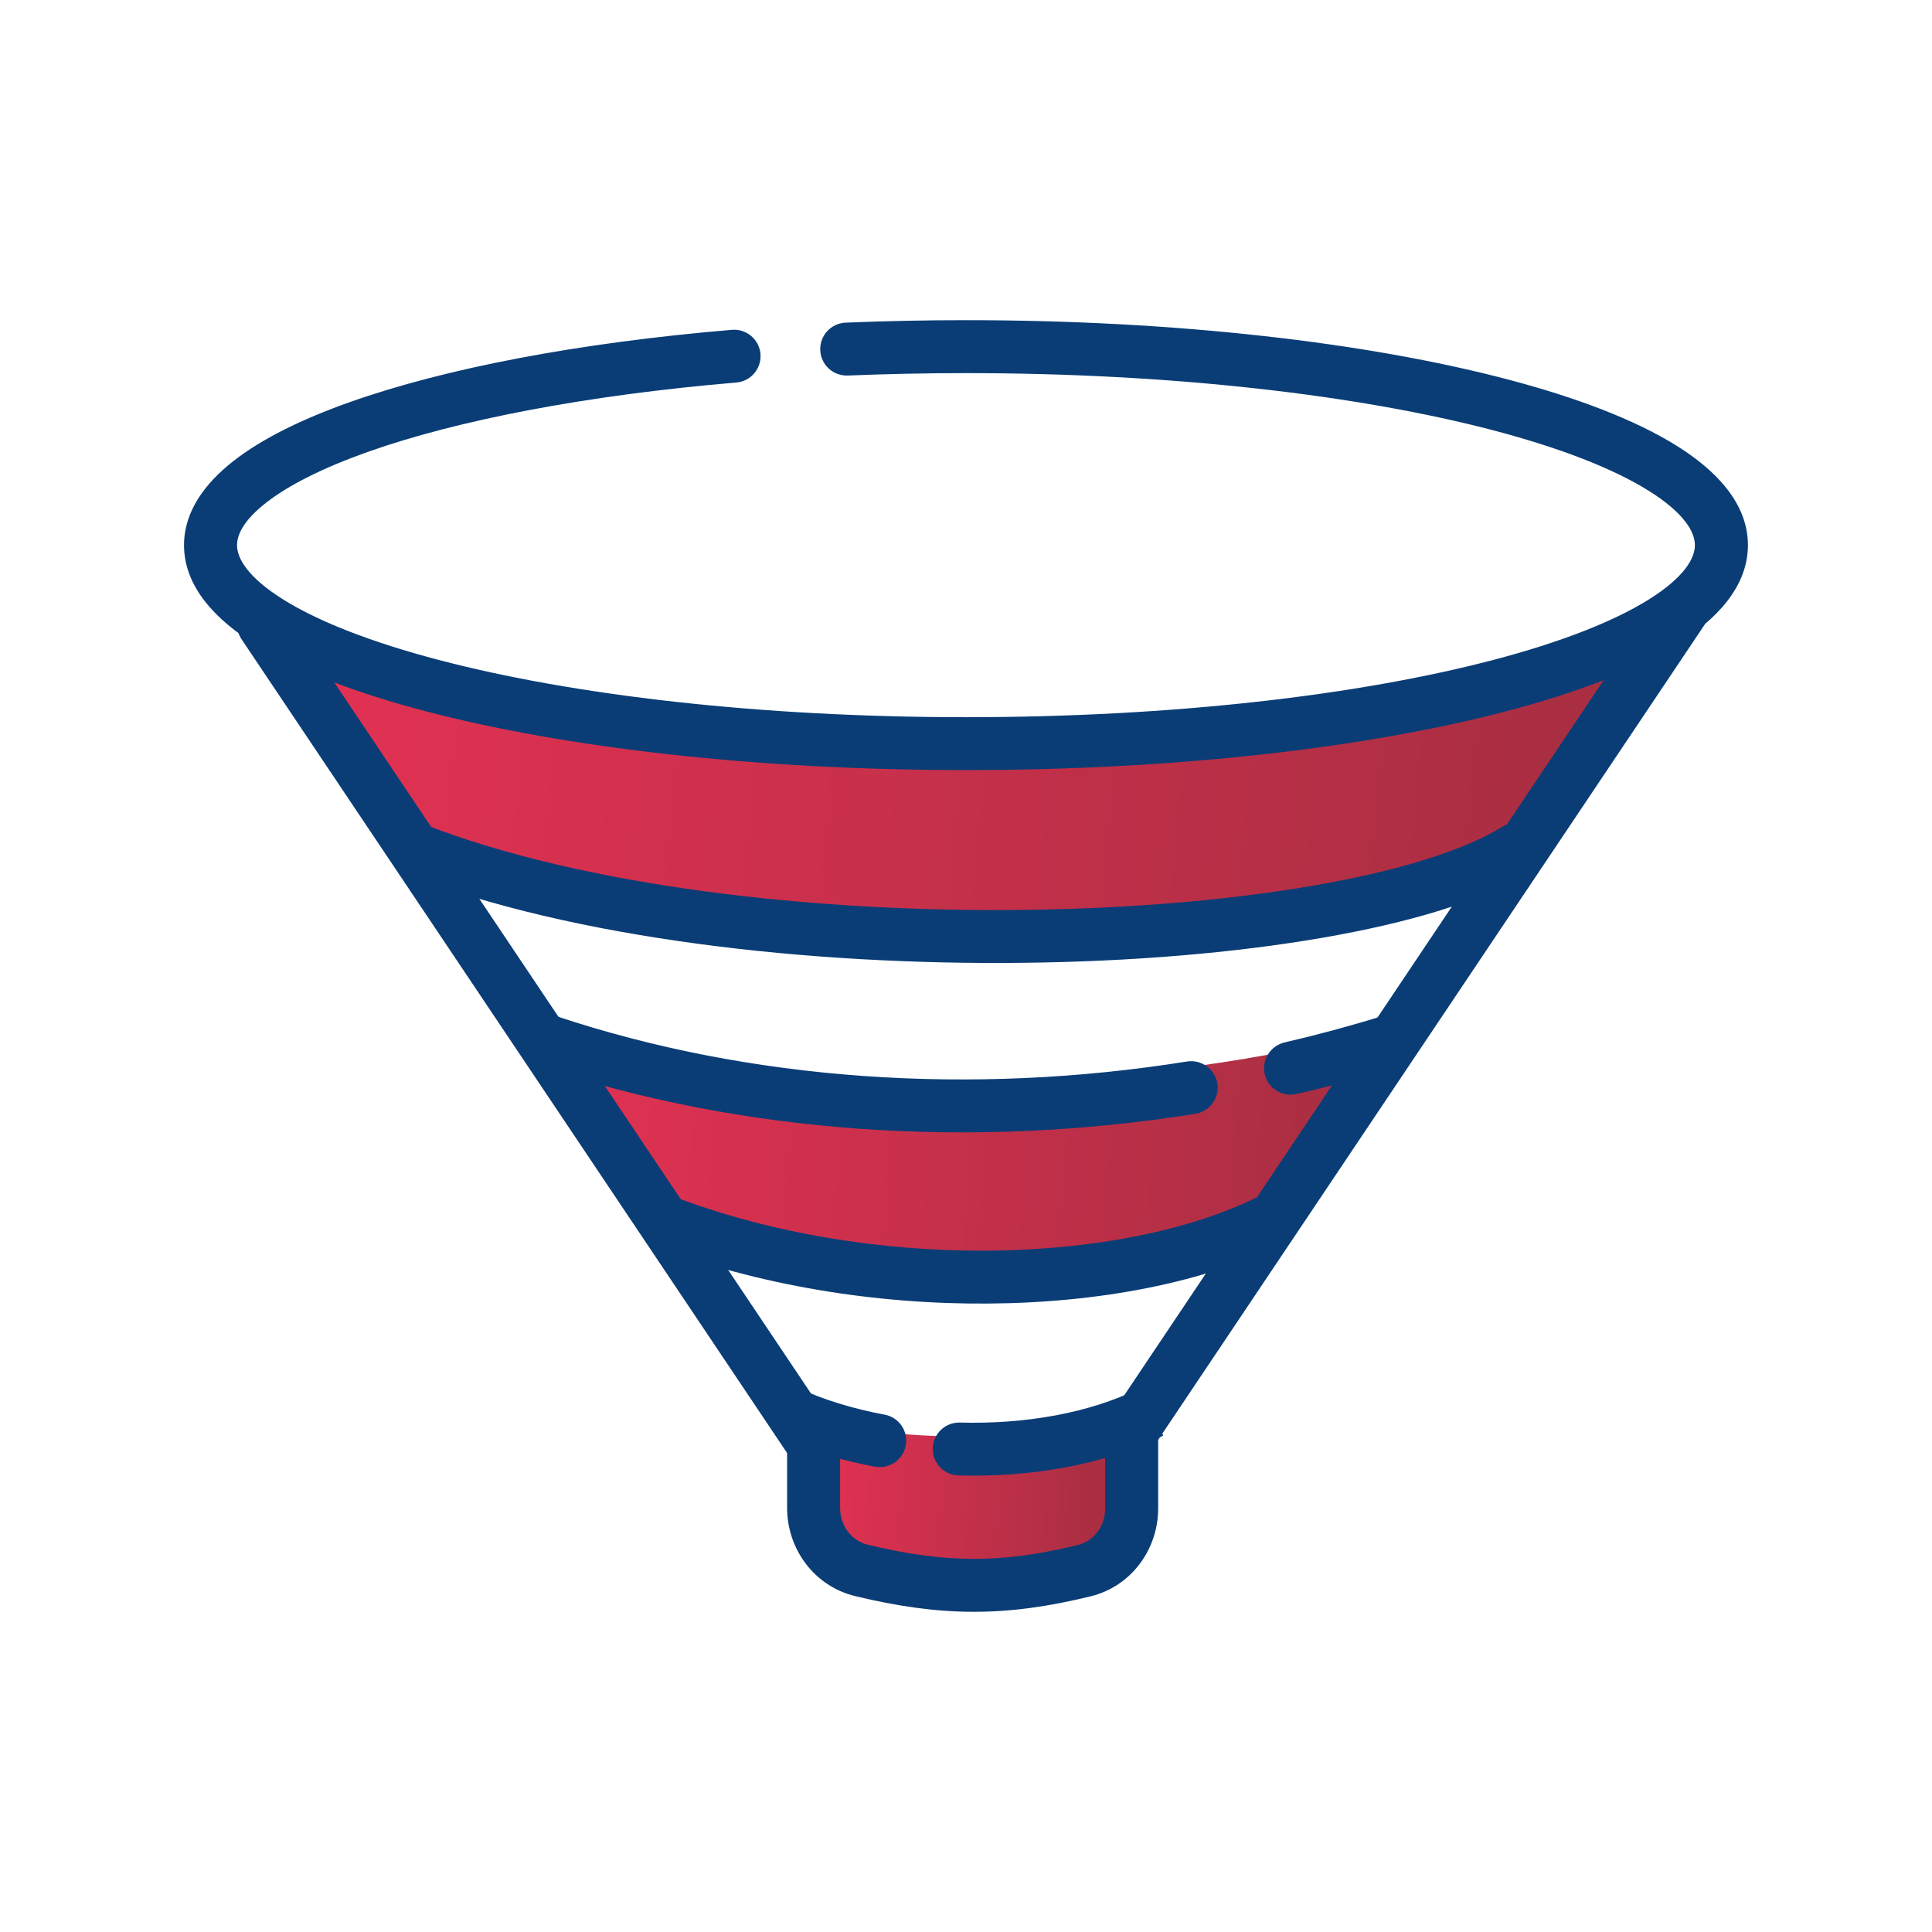
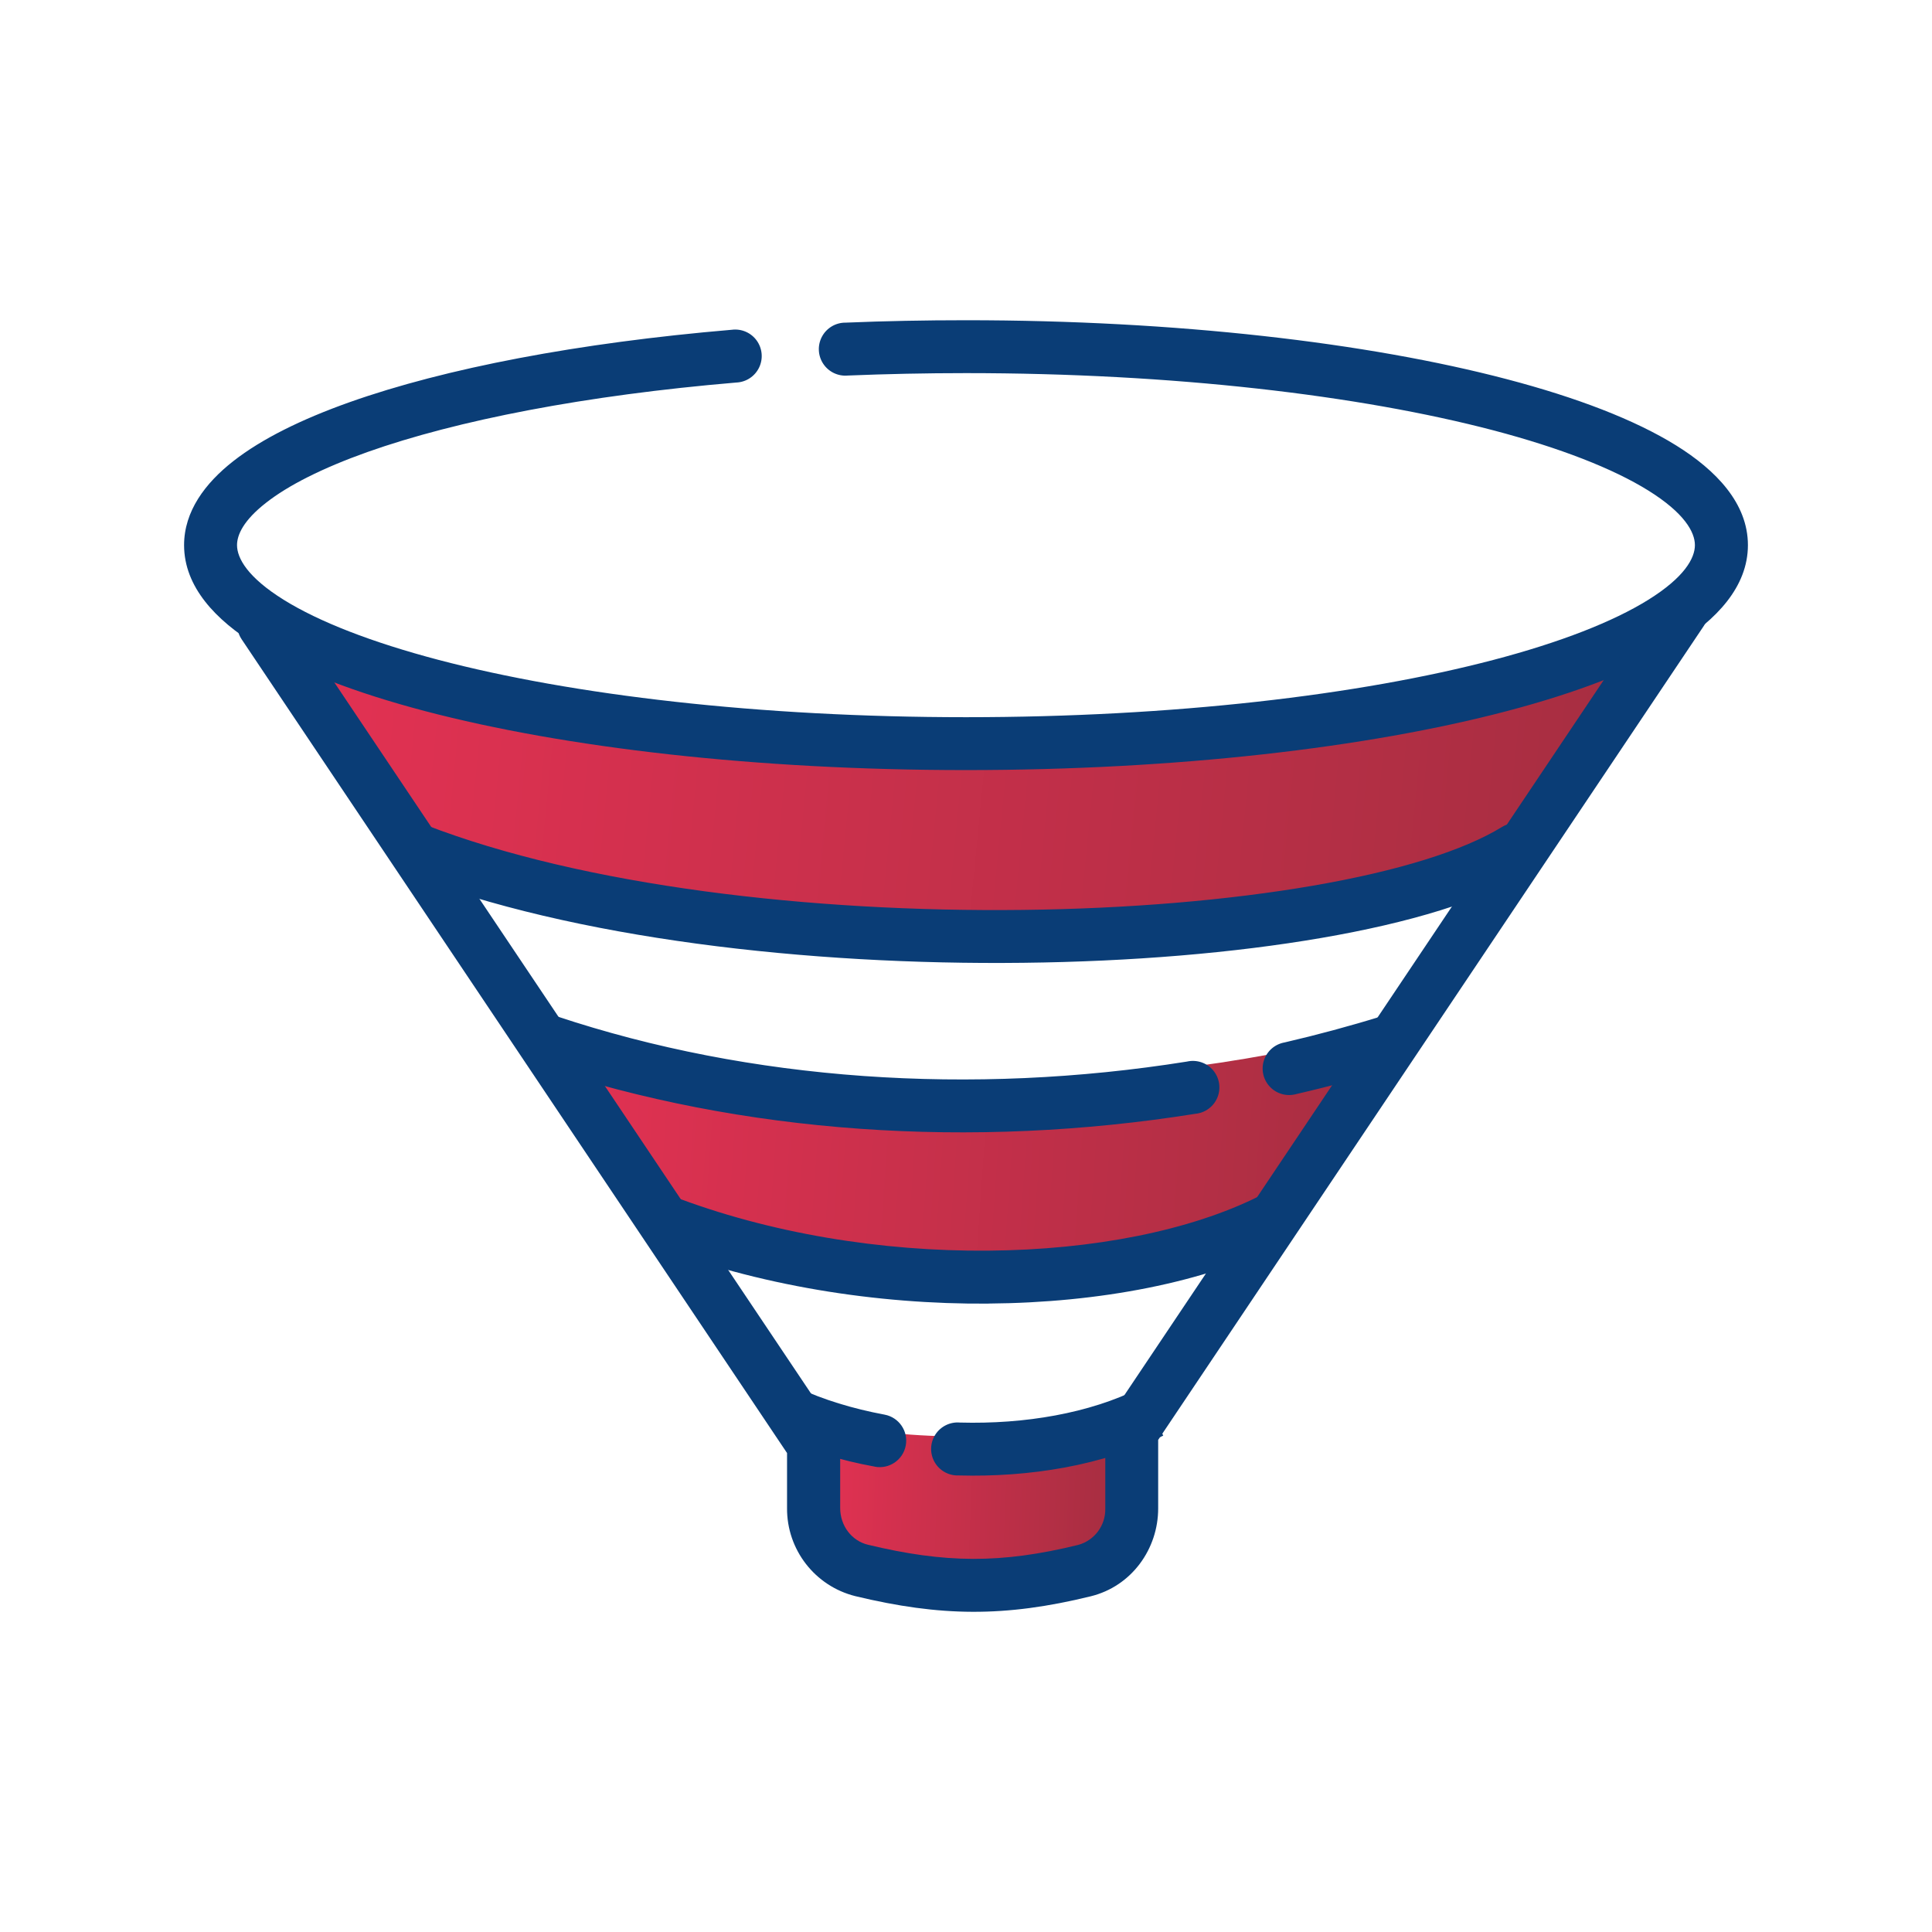
- <svg xmlns="http://www.w3.org/2000/svg" width="32" height="32" viewBox="0 0 32 32" fill="none">
-   <path d="M18.649 23.497C16.153 24.031 14.192 23.719 13.523 23.497V25.502C16.019 26.928 17.98 26.096 18.649 25.502V23.497Z" fill="url(#paint0_linear)" />
-   <path d="M11.295 20.599L9.066 16.811C14.415 18.772 21.175 17.702 23.552 16.811L20.878 20.599C16.599 21.847 12.706 21.119 11.295 20.599Z" fill="url(#paint1_linear)" />
-   <path d="M4.831 10.794L6.836 13.914C10.58 16.053 20.43 15.474 24.664 14.582L27.784 10.348C19.227 13.914 8.916 12.131 4.831 10.794Z" fill="url(#paint2_linear)" />
-   <path fill-rule="evenodd" clip-rule="evenodd" d="M16 6.18C15.334 6.18 14.68 6.194 14.043 6.22C13.8 6.23 13.596 6.043 13.586 5.801C13.575 5.559 13.764 5.354 14.006 5.344C14.656 5.317 15.322 5.303 16 5.303C19.482 5.303 22.649 5.674 24.959 6.281C26.111 6.583 27.075 6.951 27.761 7.377C28.424 7.789 28.951 8.336 28.951 9.029C28.951 9.723 28.424 10.27 27.761 10.681C27.075 11.108 26.111 11.475 24.959 11.778C22.649 12.385 19.482 12.755 16 12.755C12.518 12.755 9.351 12.385 7.04 11.778C5.889 11.475 4.925 11.108 4.239 10.681C3.576 10.27 3.048 9.723 3.048 9.029C3.048 8.468 3.398 8.003 3.864 7.638C4.336 7.268 4.998 6.943 5.789 6.662C7.376 6.099 9.584 5.677 12.121 5.463C12.363 5.442 12.575 5.621 12.596 5.862C12.616 6.104 12.437 6.316 12.195 6.336C9.701 6.547 7.574 6.959 6.083 7.488C5.336 7.754 4.773 8.04 4.406 8.328C4.032 8.62 3.926 8.859 3.926 9.029C3.926 9.244 4.099 9.562 4.703 9.937C5.283 10.297 6.152 10.638 7.264 10.93C9.482 11.513 12.571 11.879 16 11.879C19.429 11.879 22.517 11.513 24.736 10.93C25.848 10.638 26.717 10.297 27.297 9.937C27.901 9.562 28.073 9.244 28.073 9.029C28.073 8.815 27.901 8.497 27.297 8.122C26.717 7.761 25.848 7.421 24.736 7.128C22.517 6.546 19.429 6.18 16 6.18Z" fill="#0A3D76" />
-   <path fill-rule="evenodd" clip-rule="evenodd" d="M28.099 9.761C28.3 9.896 28.354 10.168 28.219 10.369L19.183 23.848V24.985C19.183 25.654 18.745 26.273 18.065 26.44C16.645 26.788 15.577 26.777 14.166 26.437C13.482 26.272 13.037 25.652 13.037 24.977V24.067L4.001 10.588C3.866 10.387 3.92 10.115 4.122 9.98C4.323 9.846 4.596 9.9 4.731 10.101L13.841 23.69C13.889 23.762 13.915 23.847 13.915 23.934V24.977C13.915 25.275 14.109 25.521 14.372 25.585C15.652 25.893 16.577 25.902 17.856 25.589C18.114 25.525 18.305 25.282 18.305 24.985V23.715C18.305 23.628 18.331 23.543 18.379 23.471L27.489 9.882C27.624 9.68 27.897 9.626 28.099 9.761Z" fill="#0A3D76" />
-   <path fill-rule="evenodd" clip-rule="evenodd" d="M25.482 13.841C25.609 14.047 25.544 14.317 25.338 14.444C24.551 14.928 23.324 15.288 21.888 15.535C20.439 15.785 18.731 15.927 16.95 15.947C13.397 15.989 9.492 15.549 6.729 14.479L7.046 13.662C9.661 14.674 13.44 15.112 16.939 15.071C18.684 15.05 20.344 14.912 21.739 14.671C23.146 14.429 24.238 14.091 24.878 13.697C25.084 13.57 25.355 13.635 25.482 13.841ZM8.666 17.11C8.743 16.881 8.992 16.756 9.222 16.833C12.428 17.9 16.086 18.153 19.66 17.582C19.9 17.544 20.125 17.707 20.163 17.946C20.201 18.185 20.038 18.41 19.799 18.448C16.098 19.039 12.296 18.78 8.944 17.665C8.714 17.588 8.59 17.34 8.666 17.11ZM23.442 17.119C23.513 17.351 23.384 17.596 23.152 17.668C22.599 17.839 22.039 17.99 21.475 18.12C21.239 18.175 21.003 18.028 20.948 17.793C20.893 17.557 21.041 17.321 21.277 17.266C21.82 17.14 22.359 16.995 22.892 16.83C23.124 16.759 23.37 16.888 23.442 17.119ZM16.372 21.591C14.527 21.606 12.55 21.297 10.79 20.617L11.107 19.799C12.75 20.434 14.615 20.728 16.365 20.715C18.119 20.701 19.721 20.379 20.85 19.816L21.243 20.6C19.957 21.242 18.212 21.578 16.372 21.591ZM14.49 24.293C13.9 24.182 13.338 24.012 12.849 23.783L13.22 22.989C13.632 23.181 14.12 23.332 14.652 23.431C14.89 23.475 15.047 23.704 15.002 23.942C14.958 24.18 14.729 24.337 14.49 24.293ZM19.267 23.778C18.274 24.274 17.05 24.47 15.876 24.438C15.634 24.432 15.443 24.23 15.449 23.988C15.456 23.746 15.658 23.555 15.9 23.562C16.974 23.591 18.045 23.408 18.875 22.994L19.267 23.778Z" fill="#0A3D76" />
+ <svg xmlns="http://www.w3.org/2000/svg" width="32" height="32" fill="none">
+   <path d="M18.649 23.497c-2.496.534-4.457.222-5.126 0v2.005c2.496 1.427 4.457.595 5.126 0v-2.005z" fill="url(#paint0_linear)" />
+   <path d="M11.295 20.599l-2.229-3.788c5.349 1.96 12.109.891 14.486 0l-2.674 3.788c-4.28 1.248-8.172.52-9.583 0z" fill="url(#paint1_linear)" />
+   <path d="M4.83 10.794l2.006 3.12c3.744 2.14 13.594 1.56 17.828.668l3.12-4.234c-8.557 3.566-18.868 1.783-22.953.446z" fill="url(#paint2_linear)" />
+   <path fill-rule="evenodd" clip-rule="evenodd" d="M16 6.18c-.666 0-1.32.014-1.957.04a.439.439 0 11-.037-.876c.65-.027 1.316-.04 1.994-.04 3.482 0 6.65.37 8.96.977 1.151.302 2.115.67 2.801 1.096.663.412 1.19.959 1.19 1.652 0 .694-.527 1.24-1.19 1.652-.686.427-1.65.794-2.802 1.097-2.31.607-5.477.977-8.96.977-3.48 0-6.648-.37-8.959-.977-1.151-.303-2.115-.67-2.801-1.097-.663-.411-1.19-.958-1.19-1.652 0-.561.349-1.026.815-1.391.472-.37 1.134-.695 1.925-.976 1.587-.563 3.795-.985 6.332-1.2a.439.439 0 11.074.874c-2.494.211-4.621.623-6.112 1.152-.747.266-1.31.552-1.677.84-.374.292-.48.531-.48.701 0 .215.173.533.777.908.58.36 1.449.7 2.561.993 2.218.583 5.307.949 8.736.949 3.429 0 6.517-.366 8.736-.949 1.112-.292 1.981-.633 2.561-.993.604-.375.776-.693.776-.908 0-.214-.172-.532-.776-.907-.58-.36-1.449-.701-2.561-.994-2.219-.582-5.307-.948-8.736-.948z" fill="#0A3D76" />
+   <path fill-rule="evenodd" clip-rule="evenodd" d="M28.099 9.761a.438.438 0 01.12.608l-9.036 13.48v1.136c0 .669-.438 1.288-1.118 1.455-1.42.348-2.488.337-3.899-.003a1.492 1.492 0 01-1.13-1.46v-.91L4.002 10.588a.438.438 0 11.73-.487l9.11 13.59a.438.438 0 01.074.243v1.043c0 .298.194.544.457.608 1.28.308 2.205.317 3.484.004a.61.61 0 00.45-.604v-1.27a.44.44 0 01.073-.244l9.11-13.59a.44.44 0 01.61-.12z" fill="#0A3D76" />
+   <path fill-rule="evenodd" clip-rule="evenodd" d="M25.482 13.841a.438.438 0 01-.144.603c-.787.483-2.014.844-3.45 1.091-1.45.25-3.157.392-4.939.412-3.552.042-7.457-.398-10.22-1.467l.317-.818c2.615 1.012 6.394 1.45 9.893 1.409 1.745-.02 3.405-.16 4.8-.4 1.407-.242 2.498-.58 3.139-.974a.44.44 0 01.604.144zm-16.816 3.27a.44.44 0 01.556-.278c3.206 1.067 6.864 1.32 10.438.75a.439.439 0 11.139.865c-3.701.59-7.503.332-10.855-.783a.438.438 0 01-.278-.555zm14.776.008a.438.438 0 01-.29.549c-.553.17-1.113.322-1.677.452a.439.439 0 11-.198-.854 23.322 23.322 0 001.615-.436.439.439 0 01.55.29zm-7.07 4.473c-1.845.014-3.822-.295-5.582-.975l.317-.818c1.643.635 3.508.93 5.258.916 1.754-.014 3.356-.336 4.485-.9l.393.785c-1.286.642-3.031.977-4.871.991zm-1.882 2.7a6.938 6.938 0 01-1.641-.509l.37-.794c.413.192.902.343 1.433.442a.438.438 0 11-.162.862zm4.777-.514c-.993.496-2.217.692-3.39.66a.439.439 0 11.023-.876c1.074.029 2.145-.154 2.975-.568l.392.784z" fill="#0A3D76" />
  <defs>
    <linearGradient id="paint0_linear" x1="18.491" y1="24.893" x2="13.68" y2="24.704" gradientUnits="userSpaceOnUse">
      <stop stop-color="#A62E41" />
      <stop offset="1" stop-color="#E13152" />
    </linearGradient>
    <linearGradient id="paint1_linear" x1="23.105" y1="19.049" x2="9.554" y2="18.108" gradientUnits="userSpaceOnUse">
      <stop stop-color="#A62E41" />
      <stop offset="1" stop-color="#E13152" />
    </linearGradient>
    <linearGradient id="paint2_linear" x1="27.077" y1="12.867" x2="5.704" y2="10.775" gradientUnits="userSpaceOnUse">
      <stop stop-color="#A62E41" />
      <stop offset="1" stop-color="#E13152" />
    </linearGradient>
  </defs>
</svg>
